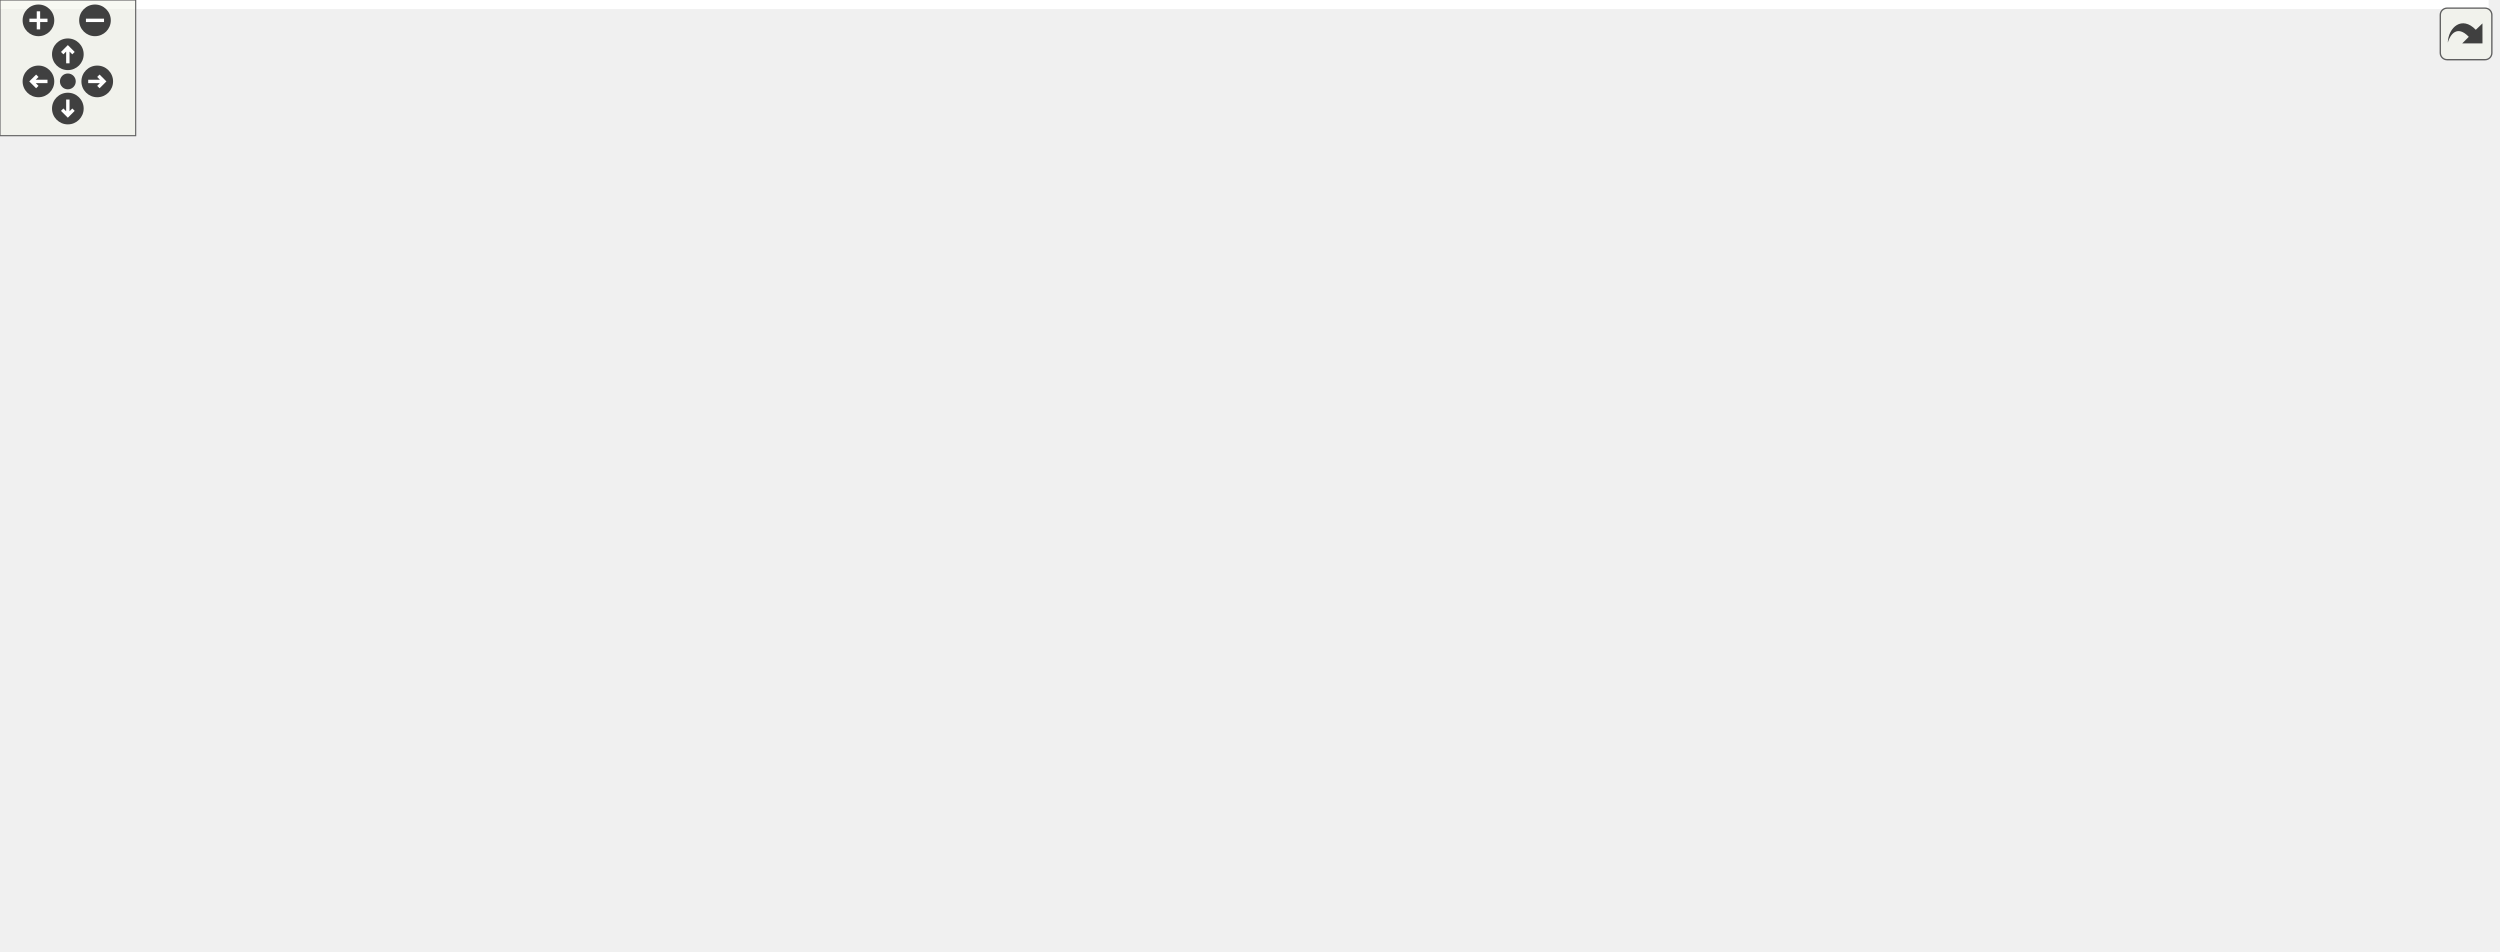
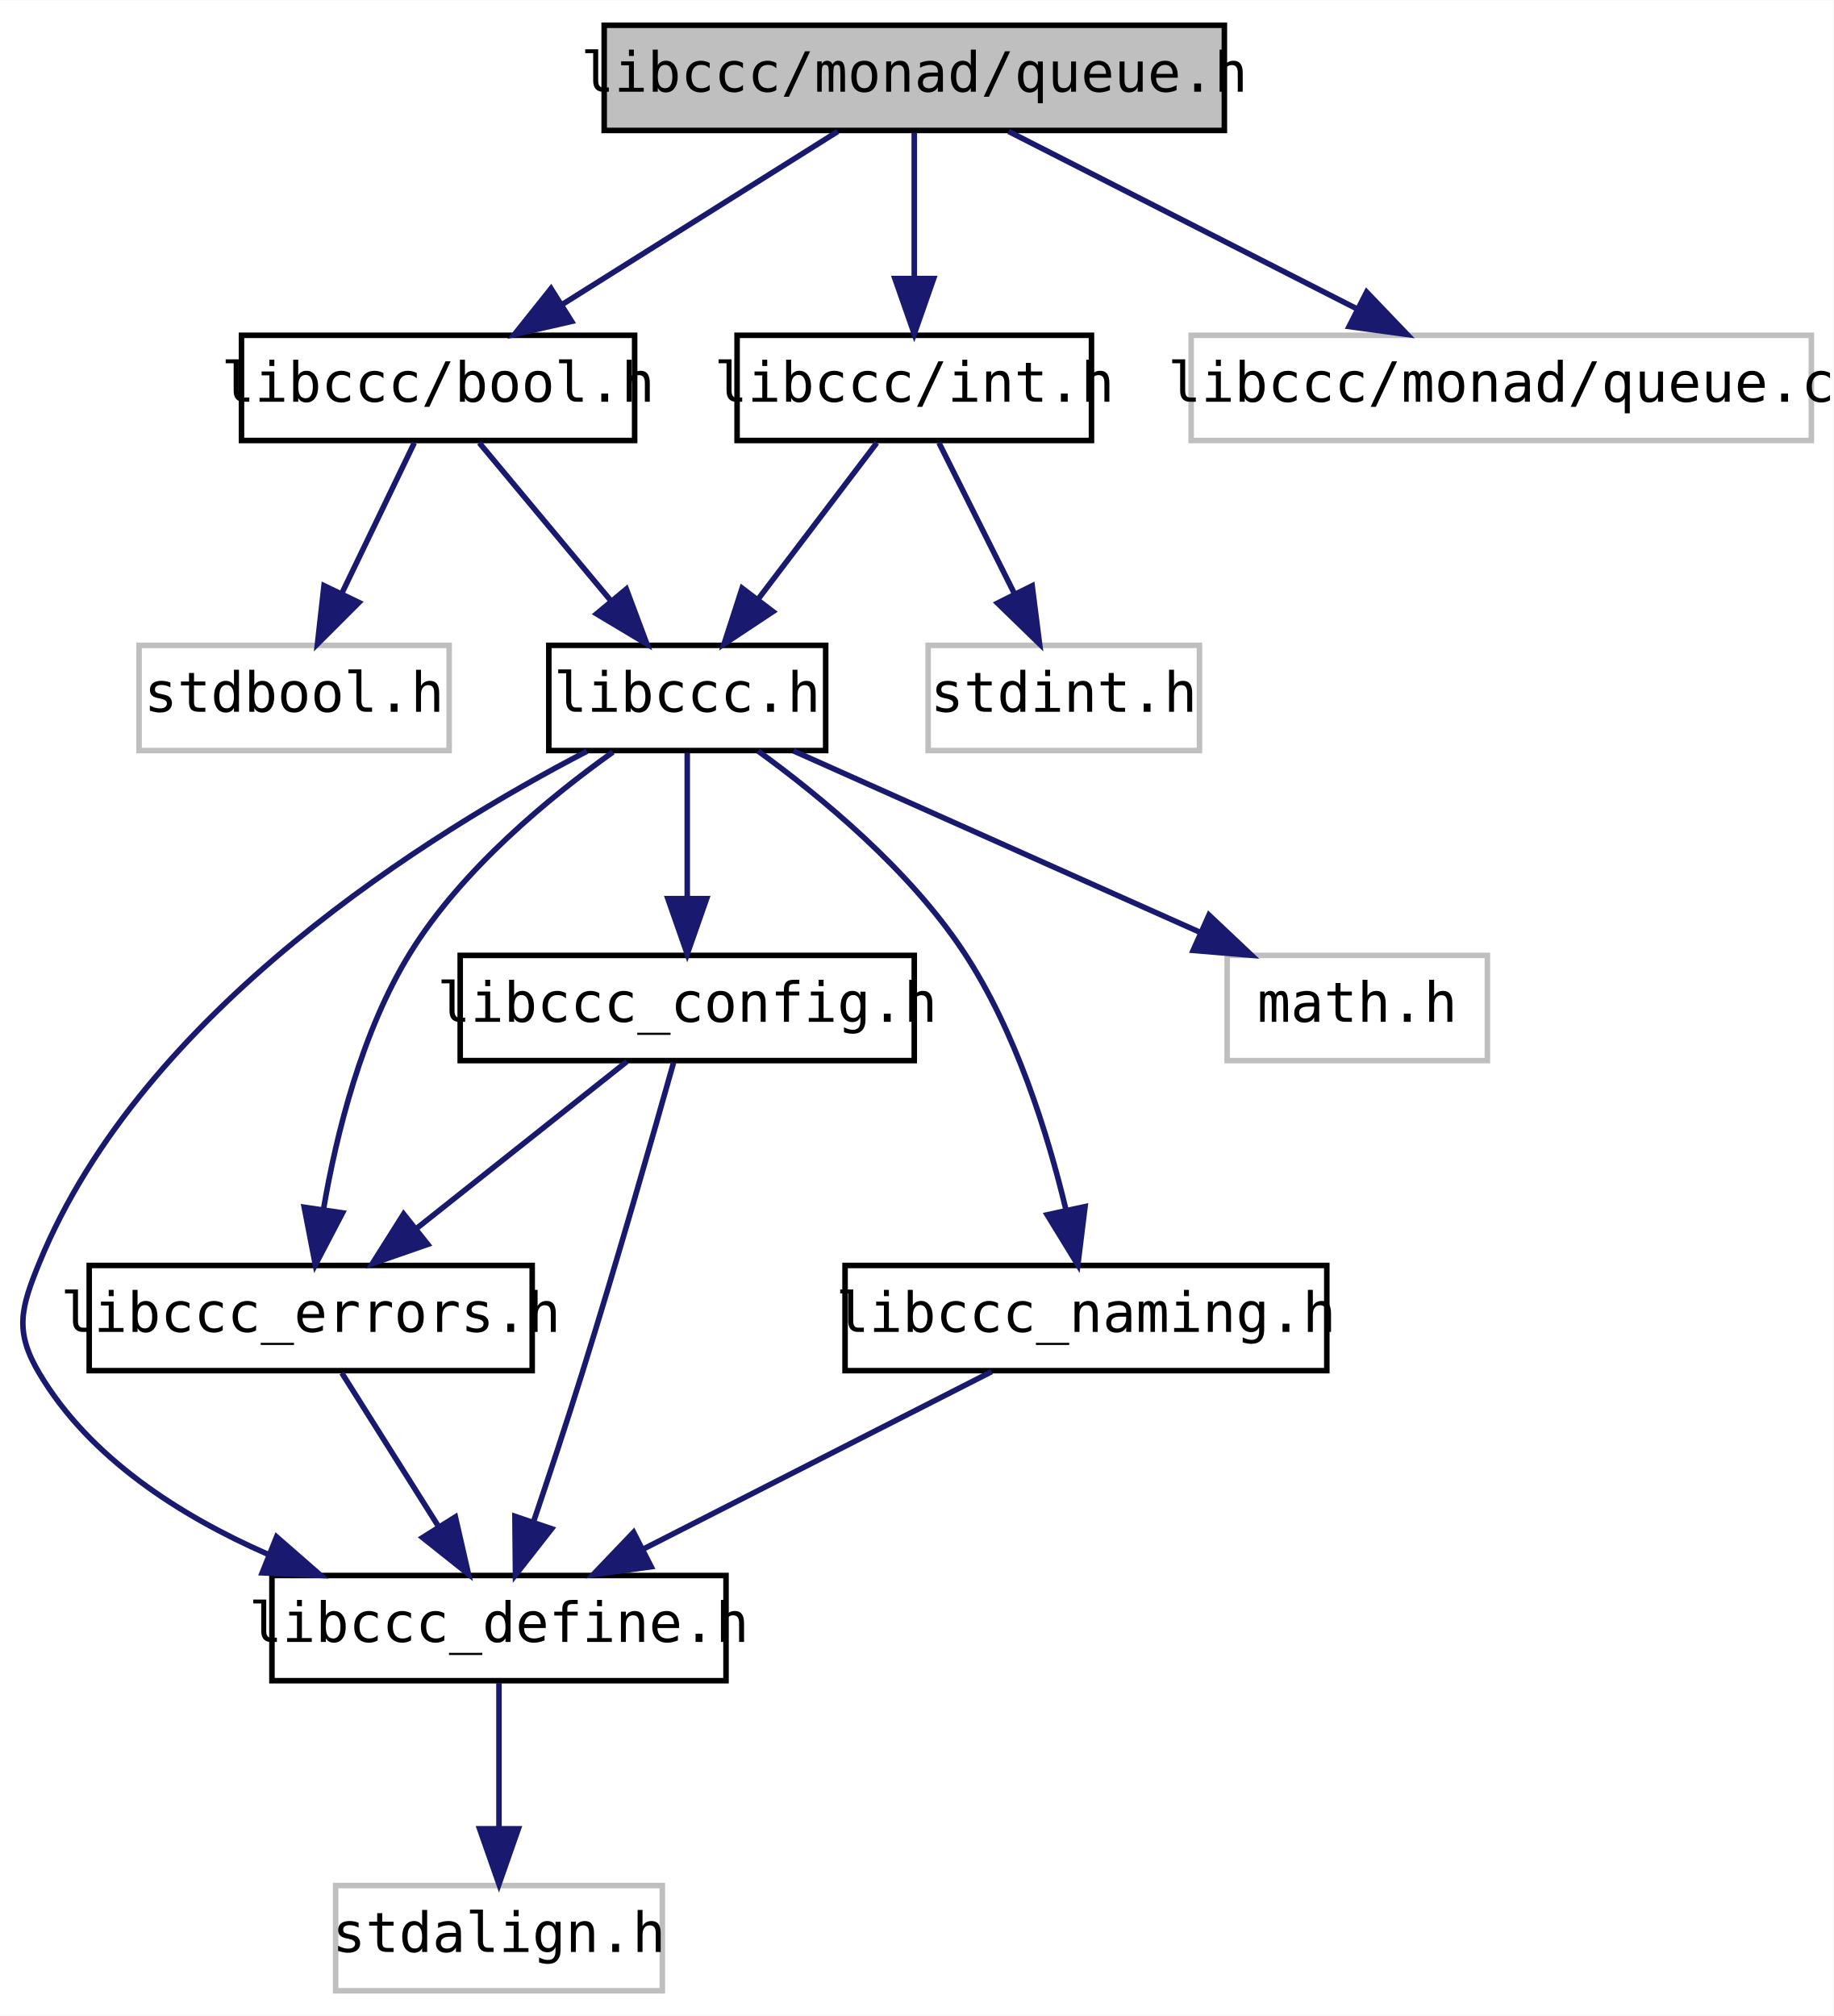
- <svg xmlns="http://www.w3.org/2000/svg" xmlns:xlink="http://www.w3.org/1999/xlink" id="main" version="1.1" xml:space="preserve">
-   <style type="text/css">
- .edge:hover path { stroke: red; }
- .edge:hover polygon { stroke: red; fill: red; }
- </style>
-   <defs>
-     <circle id="rim" cx="0" cy="0" r="7" />
-     <circle id="rim2" cx="0" cy="0" r="3.5" />
-     <g id="zoomPlus">
-       <use xlink:href="#rim" fill="#404040">
-         <set attributeName="fill" to="#808080" begin="zoomplus.mouseover" end="zoomplus.mouseout" />
-       </use>
-       <path d="M-4,0h8M0,-4v8" fill="none" stroke="white" stroke-width="1.5" pointer-events="none" />
-     </g>
-     <g id="zoomMin">
-       <use xlink:href="#rim" fill="#404040">
-         <set attributeName="fill" to="#808080" begin="zoomminus.mouseover" end="zoomminus.mouseout" />
-       </use>
-       <path d="M-4,0h8" fill="none" stroke="white" stroke-width="1.5" pointer-events="none" />
-     </g>
-     <g id="dirArrow">
-       <path fill="none" stroke="white" stroke-width="1.5" d="M0,-3.0v7 M-2.5,-0.5L0,-3.0L2.5,-0.5" />
-     </g>
-     <g id="resetDef">
-       <use xlink:href="#rim2" fill="#404040">
-         <set attributeName="fill" to="#808080" begin="reset.mouseover" end="reset.mouseout" />
-       </use>
-     </g>
-   </defs>
-   <svg id="graph" class="graph">
-     <g id="viewport">
-       <polygon fill="white" stroke="transparent" points="-4,4 -4,-360 1100.5,-360 1100.5,4 -4,4" />
-       <g id="node1" class="node">
-         <g id="a_node1">
-           <a xlink:title=" ">
-             <polygon fill="#bfbfbf" stroke="black" points="885.5,-336.5 885.5,-355.5 1007.5,-355.5 1007.5,-336.5 885.5,-336.5" />
-             <text text-anchor="middle" x="946.5" y="-343.5" font-family="Consolas" font-size="10.00">libccc/monad/queue.h</text>
-           </a>
-         </g>
-       </g>
-       <g id="node2" class="node">
-         <g id="a_node2">
-           <a xlink:href="bool_8h.html" target="_top" xlink:title=" ">
-             <polygon fill="white" stroke="black" points="271,-280.5 271,-299.5 356,-299.5 356,-280.5 271,-280.5" />
-             <text text-anchor="middle" x="313.5" y="-287.5" font-family="Consolas" font-size="10.00">libccc/bool.h</text>
-           </a>
-         </g>
-       </g>
-       <g id="edge1" class="edge">
-         <path fill="none" stroke="midnightblue" d="M885.23,-339.77C761.29,-329.2 482.75,-305.44 366.27,-295.5" />
-         <polygon fill="midnightblue" stroke="midnightblue" points="366.44,-292 356.18,-294.64 365.85,-298.98 366.44,-292" />
-       </g>
-       <g id="node13" class="node">
-         <g id="a_node13">
-           <a xlink:href="int_8h.html" target="_top" xlink:title=" ">
-             <polygon fill="white" stroke="black" points="868.5,-56.5 868.5,-75.5 948.5,-75.5 948.5,-56.5 868.5,-56.5" />
-             <text text-anchor="middle" x="908.5" y="-63.5" font-family="Consolas" font-size="10.00">libccc/int.h</text>
-           </a>
-         </g>
-       </g>
-       <g id="edge26" class="edge">
-         <path fill="none" stroke="midnightblue" d="M946.5,-336.44C946.5,-317.94 946.5,-272.81 946.5,-235 946.5,-235 946.5,-235 946.5,-177 946.5,-142.81 929.9,-105.76 918.64,-84.57" />
-         <polygon fill="midnightblue" stroke="midnightblue" points="921.68,-82.83 913.78,-75.77 915.55,-86.22 921.68,-82.83" />
-       </g>
-       <g id="node19" class="node">
-         <g id="a_node19">
-           <a xlink:title=" ">
-             <polygon fill="white" stroke="#bfbfbf" points="974.5,-280.5 974.5,-299.5 1096.5,-299.5 1096.5,-280.5 974.5,-280.5" />
-             <text text-anchor="middle" x="1035.5" y="-287.5" font-family="Consolas" font-size="10.00">libccc/monad/queue.c</text>
-           </a>
-         </g>
-       </g>
-       <g id="edge27" class="edge">
-         <path fill="none" stroke="midnightblue" d="M960.8,-336.32C974.68,-327.9 995.99,-314.97 1012.3,-305.07" />
-         <polygon fill="midnightblue" stroke="midnightblue" points="1014.5,-307.83 1021.24,-299.65 1010.87,-301.85 1014.5,-307.83" />
-       </g>
-       <g id="node3" class="node">
-         <g id="a_node3">
-           <a xlink:href="libccc_8h.html" target="_top" xlink:title=" ">
-             <polygon fill="white" stroke="black" points="284,-224.5 284,-243.5 343,-243.5 343,-224.5 284,-224.5" />
-             <text text-anchor="middle" x="313.5" y="-231.5" font-family="Consolas" font-size="10.00">libccc.h</text>
-           </a>
-         </g>
-       </g>
-       <g id="edge2" class="edge">
-         <path fill="none" stroke="midnightblue" d="M313.5,-280.08C313.5,-273.01 313.5,-262.86 313.5,-253.99" />
-         <polygon fill="midnightblue" stroke="midnightblue" points="317,-253.75 313.5,-243.75 310,-253.75 317,-253.75" />
-       </g>
-       <g id="node18" class="node">
-         <g id="a_node18">
-           <a xlink:title=" ">
-             <polygon fill="white" stroke="#bfbfbf" points="201.5,-224.5 201.5,-243.5 265.5,-243.5 265.5,-224.5 201.5,-224.5" />
-             <text text-anchor="middle" x="233.5" y="-231.5" font-family="Consolas" font-size="10.00">stdbool.h</text>
-           </a>
-         </g>
-       </g>
-       <g id="edge25" class="edge">
-         <path fill="none" stroke="midnightblue" d="M300.65,-280.32C288.28,-271.98 269.37,-259.21 254.76,-249.35" />
-         <polygon fill="midnightblue" stroke="midnightblue" points="256.57,-246.35 246.32,-243.65 252.65,-252.15 256.57,-246.35" />
-       </g>
-       <g id="node4" class="node">
-         <g id="a_node4">
-           <a xlink:href="libccc__define_8h.html" target="_top" xlink:title=" ">
-             <polygon fill="white" stroke="black" points="95,-56.5 95,-75.5 190,-75.5 190,-56.5 95,-56.5" />
-             <text text-anchor="middle" x="142.5" y="-63.5" font-family="Consolas" font-size="10.00">libccc_define.h</text>
-           </a>
-         </g>
-       </g>
-       <g id="edge3" class="edge">
-         <path fill="none" stroke="midnightblue" d="M283.77,-226.27C249.2,-217.88 195.03,-202.85 180.5,-188 153,-159.89 145.38,-112.12 143.28,-85.8" />
-         <polygon fill="midnightblue" stroke="midnightblue" points="146.76,-85.42 142.67,-75.65 139.78,-85.85 146.76,-85.42" />
-       </g>
-       <g id="node6" class="node">
-         <g id="a_node6">
-           <a xlink:href="libccc__errors_8h.html" target="_top" xlink:title=" ">
-             <polygon fill="white" stroke="black" points="0,-112.5 0,-131.5 95,-131.5 95,-112.5 0,-112.5" />
-             <text text-anchor="middle" x="47.5" y="-119.5" font-family="Consolas" font-size="10.00">libccc_errors.h</text>
-           </a>
-         </g>
-       </g>
-       <g id="edge5" class="edge">
-         <path fill="none" stroke="midnightblue" d="M283.74,-225.87C280.63,-225.2 277.5,-224.57 274.5,-224 220.2,-213.78 64.63,-229.8 28.5,-188 16.9,-174.57 25.58,-154.38 34.66,-140.07" />
-         <polygon fill="midnightblue" stroke="midnightblue" points="37.68,-141.87 40.48,-131.65 31.92,-137.89 37.68,-141.87" />
-       </g>
-       <g id="node7" class="node">
-         <g id="a_node7">
-           <a xlink:href="libccc__config_8h.html" target="_top" xlink:title=" ">
-             <polygon fill="white" stroke="black" points="38,-168.5 38,-187.5 133,-187.5 133,-168.5 38,-168.5" />
-             <text text-anchor="middle" x="85.5" y="-175.5" font-family="Consolas" font-size="10.00">libccc_config.h</text>
-           </a>
-         </g>
-       </g>
-       <g id="edge7" class="edge">
-         <path fill="none" stroke="midnightblue" d="M283.69,-225.94C244.98,-216.77 176.99,-200.67 131.6,-189.92" />
-         <polygon fill="midnightblue" stroke="midnightblue" points="132.25,-186.47 121.71,-187.58 130.63,-193.29 132.25,-186.47" />
-       </g>
-       <g id="node8" class="node">
-         <g id="a_node8">
-           <a xlink:href="libccc__naming_8h.html" target="_top" xlink:title=" ">
-             <polygon fill="white" stroke="black" points="190,-168.5 190,-187.5 285,-187.5 285,-168.5 190,-168.5" />
-             <text text-anchor="middle" x="237.5" y="-175.5" font-family="Consolas" font-size="10.00">libccc_naming.h</text>
-           </a>
-         </g>
-       </g>
-       <g id="edge10" class="edge">
-         <path fill="none" stroke="midnightblue" d="M301.29,-224.32C289.72,-216.11 272.12,-203.6 258.34,-193.81" />
-         <polygon fill="midnightblue" stroke="midnightblue" points="260.11,-190.77 249.93,-187.83 256.06,-196.48 260.11,-190.77" />
-       </g>
-       <g id="node9" class="node">
-         <g id="a_node9">
-           <a xlink:href="math_8h.html" target="_top" xlink:title=" ">
-             <polygon fill="white" stroke="black" points="502.5,-168.5 502.5,-187.5 550.5,-187.5 550.5,-168.5 502.5,-168.5" />
-             <text text-anchor="middle" x="526.5" y="-175.5" font-family="Consolas" font-size="10.00">math.h</text>
-           </a>
-         </g>
-       </g>
-       <g id="edge12" class="edge">
-         <path fill="none" stroke="midnightblue" d="M343.12,-225.49C382.32,-215.55 451.28,-198.07 492.54,-187.61" />
-         <polygon fill="midnightblue" stroke="midnightblue" points="493.57,-190.96 502.4,-185.11 491.85,-184.17 493.57,-190.96" />
-       </g>
-       <g id="node5" class="node">
-         <g id="a_node5">
-           <a xlink:title=" ">
-             <polygon fill="white" stroke="#bfbfbf" points="108,-0.5 108,-19.5 177,-19.5 177,-0.5 108,-0.5" />
-             <text text-anchor="middle" x="142.5" y="-7.5" font-family="Consolas" font-size="10.00">stdalign.h</text>
-           </a>
-         </g>
-       </g>
-       <g id="edge4" class="edge">
-         <path fill="none" stroke="midnightblue" d="M142.5,-56.08C142.5,-49.01 142.5,-38.86 142.5,-29.99" />
-         <polygon fill="midnightblue" stroke="midnightblue" points="146,-29.75 142.5,-19.75 139,-29.75 146,-29.75" />
-       </g>
-       <g id="edge6" class="edge">
-         <path fill="none" stroke="midnightblue" d="M62.76,-112.32C77.72,-103.82 100.75,-90.73 118.23,-80.8" />
-         <polygon fill="midnightblue" stroke="midnightblue" points="120.31,-83.64 127.27,-75.65 116.85,-77.55 120.31,-83.64" />
-       </g>
-       <g id="edge8" class="edge">
-         <path fill="none" stroke="midnightblue" d="M89.97,-168.37C99.3,-150.38 120.97,-108.55 133.37,-84.63" />
-         <polygon fill="midnightblue" stroke="midnightblue" points="136.55,-86.08 138.05,-75.59 130.34,-82.86 136.55,-86.08" />
-       </g>
-       <g id="edge9" class="edge">
-         <path fill="none" stroke="midnightblue" d="M79.23,-168.08C73.86,-160.46 65.98,-149.26 59.42,-139.94" />
-         <polygon fill="midnightblue" stroke="midnightblue" points="62.28,-137.91 53.66,-131.75 56.55,-141.94 62.28,-137.91" />
-       </g>
-       <g id="edge11" class="edge">
-         <path fill="none" stroke="midnightblue" d="M230.05,-168.37C214.23,-150.05 177.09,-107.05 156.63,-83.36" />
-         <polygon fill="midnightblue" stroke="midnightblue" points="159.1,-80.87 149.92,-75.59 153.81,-85.45 159.1,-80.87" />
-       </g>
-       <g id="node10" class="node">
-         <g id="a_node10">
-           <a xlink:href="constants_8h.html" target="_top" xlink:title=" ">
-             <polygon fill="white" stroke="black" points="313,-112.5 313,-131.5 450,-131.5 450,-112.5 313,-112.5" />
-             <text text-anchor="middle" x="381.5" y="-119.5" font-family="Consolas" font-size="10.00">libccc/math/constants.h</text>
-           </a>
-         </g>
-       </g>
-       <g id="edge13" class="edge">
-         <path fill="none" stroke="midnightblue" d="M503.52,-168.44C479.34,-159.44 441.08,-145.19 413.85,-135.05" />
-         <polygon fill="midnightblue" stroke="midnightblue" points="414.96,-131.73 404.37,-131.52 412.52,-138.29 414.96,-131.73" />
-       </g>
-       <g id="node12" class="node">
-         <g id="a_node12">
-           <a xlink:href="math_2int_8h.html" target="_top" xlink:title=" ">
-             <polygon fill="white" stroke="black" points="736.5,-112.5 736.5,-131.5 842.5,-131.5 842.5,-112.5 736.5,-112.5" />
-             <text text-anchor="middle" x="789.5" y="-119.5" font-family="Consolas" font-size="10.00">libccc/math/int.h</text>
-           </a>
-         </g>
-       </g>
-       <g id="edge16" class="edge">
-         <path fill="none" stroke="midnightblue" d="M550.77,-172.02C593.12,-163.32 681.37,-145.2 737.9,-133.6" />
-         <polygon fill="midnightblue" stroke="midnightblue" points="738.63,-137.02 747.72,-131.58 737.22,-130.16 738.63,-137.02" />
-       </g>
-       <g id="node15" class="node">
-         <g id="a_node15">
-           <a xlink:href="math_2fixed_8h.html" target="_top" xlink:title=" ">
-             <polygon fill="white" stroke="black" points="602.5,-112.5 602.5,-131.5 718.5,-131.5 718.5,-112.5 602.5,-112.5" />
-             <text text-anchor="middle" x="660.5" y="-119.5" font-family="Consolas" font-size="10.00">libccc/math/fixed.h</text>
-           </a>
-         </g>
-       </g>
-       <g id="edge20" class="edge">
-         <path fill="none" stroke="midnightblue" d="M547.73,-168.44C569.88,-159.52 604.82,-145.44 629.94,-135.32" />
-         <polygon fill="midnightblue" stroke="midnightblue" points="631.4,-138.5 639.37,-131.52 628.78,-132.01 631.4,-138.5" />
-       </g>
-       <g id="node17" class="node">
-         <g id="a_node17">
-           <a xlink:href="math_2float_8h.html" target="_top" xlink:title=" ">
-             <polygon fill="white" stroke="black" points="468.5,-112.5 468.5,-131.5 584.5,-131.5 584.5,-112.5 468.5,-112.5" />
-             <text text-anchor="middle" x="526.5" y="-119.5" font-family="Consolas" font-size="10.00">libccc/math/float.h</text>
-           </a>
-         </g>
-       </g>
-       <g id="edge23" class="edge">
-         <path fill="none" stroke="midnightblue" d="M526.5,-168.08C526.5,-161.01 526.5,-150.86 526.5,-141.99" />
-         <polygon fill="midnightblue" stroke="midnightblue" points="530,-141.75 526.5,-131.75 523,-141.75 530,-141.75" />
-       </g>
-       <g id="node11" class="node">
-         <g id="a_node11">
-           <a xlink:href="float_8h.html" target="_top" xlink:title=" ">
-             <polygon fill="white" stroke="black" points="336.5,-56.5 336.5,-75.5 426.5,-75.5 426.5,-56.5 336.5,-56.5" />
-             <text text-anchor="middle" x="381.5" y="-63.5" font-family="Consolas" font-size="10.00">libccc/float.h</text>
-           </a>
-         </g>
-       </g>
-       <g id="edge14" class="edge">
-         <path fill="none" stroke="midnightblue" d="M381.5,-112.08C381.5,-105.01 381.5,-94.86 381.5,-85.99" />
-         <polygon fill="midnightblue" stroke="midnightblue" points="385,-85.75 381.5,-75.75 378,-85.75 385,-85.75" />
-       </g>
-       <g id="edge15" class="edge">
-         <path fill="none" stroke="midnightblue" d="M352.38,-75.56C334.86,-82.38 313.98,-93.86 303.5,-112 284.77,-144.42 296.85,-190.1 306,-215.04" />
-         <polygon fill="midnightblue" stroke="midnightblue" points="302.74,-216.31 309.64,-224.35 309.26,-213.77 302.74,-216.31" />
-       </g>
-       <g id="edge17" class="edge">
-         <path fill="none" stroke="midnightblue" d="M808.36,-112.44C827.77,-103.64 858.23,-89.81 880.46,-79.72" />
-         <polygon fill="midnightblue" stroke="midnightblue" points="882.07,-82.84 889.73,-75.52 879.18,-76.46 882.07,-82.84" />
-       </g>
-       <g id="edge19" class="edge">
-         <path fill="none" stroke="midnightblue" d="M904.67,-75.87C898.55,-89.26 885.51,-114.91 868.5,-132 835.27,-165.39 823.12,-172.89 778.5,-188 700.03,-214.58 450.64,-227.39 353.13,-231.49" />
-         <polygon fill="midnightblue" stroke="midnightblue" points="352.93,-227.99 343.09,-231.9 353.22,-234.99 352.93,-227.99" />
-       </g>
-       <g id="node14" class="node">
-         <g id="a_node14">
-           <a xlink:title=" ">
-             <polygon fill="white" stroke="#bfbfbf" points="879,-0.5 879,-19.5 938,-19.5 938,-0.5 879,-0.5" />
-             <text text-anchor="middle" x="908.5" y="-7.5" font-family="Consolas" font-size="10.00">stdint.h</text>
-           </a>
-         </g>
-       </g>
-       <g id="edge18" class="edge">
-         <path fill="none" stroke="midnightblue" d="M908.5,-56.08C908.5,-49.01 908.5,-38.86 908.5,-29.99" />
-         <polygon fill="midnightblue" stroke="midnightblue" points="912,-29.75 908.5,-19.75 905,-29.75 912,-29.75" />
-       </g>
-       <g id="node16" class="node">
-         <g id="a_node16">
-           <a xlink:href="fixed_8h.html" target="_top" xlink:title=" ">
-             <polygon fill="white" stroke="black" points="687.5,-56.5 687.5,-75.5 777.5,-75.5 777.5,-56.5 687.5,-56.5" />
-             <text text-anchor="middle" x="732.5" y="-63.5" font-family="Consolas" font-size="10.00">libccc/fixed.h</text>
-           </a>
-         </g>
-       </g>
-       <g id="edge21" class="edge">
-         <path fill="none" stroke="midnightblue" d="M672.07,-112.32C682.92,-104.18 699.38,-91.84 712.38,-82.09" />
-         <polygon fill="midnightblue" stroke="midnightblue" points="714.82,-84.63 720.72,-75.83 710.62,-79.03 714.82,-84.63" />
-       </g>
-       <g id="edge22" class="edge">
-         <path fill="none" stroke="midnightblue" d="M777.88,-74.79C821.02,-84.16 875.94,-102.42 851.5,-132 787.95,-208.9 466.79,-227.6 353.3,-231.84" />
-         <polygon fill="midnightblue" stroke="midnightblue" points="353.16,-228.34 343.29,-232.19 353.41,-235.33 353.16,-228.34" />
-       </g>
-       <g id="edge24" class="edge">
-         <path fill="none" stroke="midnightblue" d="M503.52,-112.44C479.34,-103.44 441.08,-89.19 413.85,-79.05" />
-         <polygon fill="midnightblue" stroke="midnightblue" points="414.96,-75.73 404.37,-75.52 412.52,-82.29 414.96,-75.73" />
+ <svg xmlns="http://www.w3.org/2000/svg" xmlns:xlink="http://www.w3.org/1999/xlink" width="331pt" height="364pt" viewBox="0.00 0.00 331.11 364.00">
+   <g id="graph0" class="graph" transform="scale(1 1) rotate(0) translate(4 360)">
+     <polygon fill="white" stroke="transparent" points="-4,4 -4,-360 327.11,-360 327.11,4 -4,4" />
+     <g id="node1" class="node">
+       <g id="a_node1">
+         <a xlink:title=" ">
+           <polygon fill="#bfbfbf" stroke="black" points="105.11,-336.5 105.11,-355.5 217.11,-355.5 217.11,-336.5 105.11,-336.5" />
+           <text text-anchor="middle" x="161.11" y="-343.5" font-family="Consolas" font-size="10.00">libccc/monad/queue.h</text>
+         </a>
      </g>
    </g>
-   </svg>
-   <g id="navigator" transform="translate(0 0)" fill="#404254">
-     <rect fill="#f2f5e9" fill-opacity="0.5" stroke="#606060" stroke-width=".5" x="0" y="0" width="60" height="60" />
-     <use id="zoomplus" xlink:href="#zoomPlus" x="17" y="9" />
-     <use id="zoomminus" xlink:href="#zoomMin" x="42" y="9" />
-     <use id="reset" xlink:href="#resetDef" x="30" y="36" />
-     <g id="arrowUp" xlink:href="#dirArrow" transform="translate(30 24)">
-       <use xlink:href="#rim" fill="#404040">
-         <set attributeName="fill" to="#808080" begin="arrowUp.mouseover" end="arrowUp.mouseout" />
-       </use>
-       <path fill="none" stroke="white" stroke-width="1.5" d="M0,-3.0v7 M-2.5,-0.5L0,-3.0L2.5,-0.5" />
+     <g id="node2" class="node">
+       <g id="a_node2">
+         <a xlink:href="$bool_8h.html" xlink:title=" ">
+           <polygon fill="white" stroke="black" points="39.61,-280.5 39.61,-299.5 110.61,-299.5 110.61,-280.5 39.61,-280.5" />
+           <text text-anchor="middle" x="75.11" y="-287.5" font-family="Consolas" font-size="10.00">libccc/bool.h</text>
+         </a>
+       </g>
    </g>
-     <g id="arrowRight" xlink:href="#dirArrow" transform="rotate(90) translate(36 -43)">
-       <use xlink:href="#rim" fill="#404040">
-         <set attributeName="fill" to="#808080" begin="arrowRight.mouseover" end="arrowRight.mouseout" />
-       </use>
-       <path fill="none" stroke="white" stroke-width="1.5" d="M0,-3.0v7 M-2.5,-0.5L0,-3.0L2.5,-0.5" />
+     <g id="edge1" class="edge">
+       <path fill="none" stroke="midnightblue" d="M147.3,-336.32C133.88,-327.9 113.29,-314.97 97.53,-305.07" />
+       <polygon fill="midnightblue" stroke="midnightblue" points="99.23,-302.01 88.9,-299.65 95.51,-307.94 99.23,-302.01" />
    </g>
-     <g id="arrowDown" xlink:href="#dirArrow" transform="rotate(180) translate(-30 -48)">
-       <use xlink:href="#rim" fill="#404040">
-         <set attributeName="fill" to="#808080" begin="arrowDown.mouseover" end="arrowDown.mouseout" />
-       </use>
-       <path fill="none" stroke="white" stroke-width="1.5" d="M0,-3.0v7 M-2.5,-0.5L0,-3.0L2.5,-0.5" />
+     <g id="node11" class="node">
+       <g id="a_node11">
+         <a xlink:href="$int_8h.html" xlink:title=" ">
+           <polygon fill="white" stroke="black" points="129.11,-280.5 129.11,-299.5 193.11,-299.5 193.11,-280.5 129.11,-280.5" />
+           <text text-anchor="middle" x="161.11" y="-287.5" font-family="Consolas" font-size="10.00">libccc/int.h</text>
+         </a>
+       </g>
    </g>
-     <g id="arrowLeft" xlink:href="#dirArrow" transform="rotate(270) translate(-36 17)">
-       <use xlink:href="#rim" fill="#404040">
-         <set attributeName="fill" to="#808080" begin="arrowLeft.mouseover" end="arrowLeft.mouseout" />
-       </use>
-       <path fill="none" stroke="white" stroke-width="1.5" d="M0,-3.0v7 M-2.5,-0.5L0,-3.0L2.5,-0.5" />
+     <g id="edge14" class="edge">
+       <path fill="none" stroke="midnightblue" d="M161.11,-336.08C161.11,-329.01 161.11,-318.86 161.11,-309.99" />
+       <polygon fill="midnightblue" stroke="midnightblue" points="164.61,-309.75 161.11,-299.75 157.61,-309.75 164.61,-309.75" />
+     </g>
+     <g id="node13" class="node">
+       <g id="a_node13">
+         <a xlink:title=" ">
+           <polygon fill="white" stroke="#bfbfbf" points="211.11,-280.5 211.11,-299.5 323.11,-299.5 323.11,-280.5 211.11,-280.5" />
+           <text text-anchor="middle" x="267.11" y="-287.5" font-family="Consolas" font-size="10.00">libccc/monad/queue.c</text>
+         </a>
+       </g>
+     </g>
+     <g id="edge17" class="edge">
+       <path fill="none" stroke="midnightblue" d="M178.15,-336.32C195.14,-327.66 221.49,-314.24 241.11,-304.25" />
+       <polygon fill="midnightblue" stroke="midnightblue" points="242.8,-307.31 250.13,-299.65 239.63,-301.08 242.8,-307.31" />
+     </g>
+     <g id="node3" class="node">
+       <g id="a_node3">
+         <a xlink:href="$libccc_8h.html" xlink:title=" ">
+           <polygon fill="white" stroke="black" points="95.11,-224.5 95.11,-243.5 145.11,-243.5 145.11,-224.5 95.11,-224.5" />
+           <text text-anchor="middle" x="120.11" y="-231.5" font-family="Consolas" font-size="10.00">libccc.h</text>
+         </a>
+       </g>
+     </g>
+     <g id="edge2" class="edge">
+       <path fill="none" stroke="midnightblue" d="M82.55,-280.08C88.97,-272.38 98.42,-261.03 106.24,-251.65" />
+       <polygon fill="midnightblue" stroke="midnightblue" points="109.11,-253.67 112.82,-243.75 103.73,-249.19 109.11,-253.67" />
+     </g>
+     <g id="node10" class="node">
+       <g id="a_node10">
+         <a xlink:title=" ">
+           <polygon fill="white" stroke="#bfbfbf" points="21.11,-224.5 21.11,-243.5 77.11,-243.5 77.11,-224.5 21.11,-224.5" />
+           <text text-anchor="middle" x="49.11" y="-231.5" font-family="Consolas" font-size="10.00">stdbool.h</text>
+         </a>
+       </g>
+     </g>
+     <g id="edge13" class="edge">
+       <path fill="none" stroke="midnightblue" d="M70.82,-280.08C67.26,-272.69 62.09,-261.95 57.69,-252.81" />
+       <polygon fill="midnightblue" stroke="midnightblue" points="60.82,-251.24 53.33,-243.75 54.51,-254.28 60.82,-251.24" />
+     </g>
+     <g id="node4" class="node">
+       <g id="a_node4">
+         <a xlink:href="$libccc__define_8h.html" xlink:title=" ">
+           <polygon fill="white" stroke="black" points="45.11,-56.5 45.11,-75.5 127.11,-75.5 127.11,-56.5 45.11,-56.5" />
+           <text text-anchor="middle" x="86.11" y="-63.5" font-family="Consolas" font-size="10.00">libccc_define.h</text>
+         </a>
+       </g>
+     </g>
+     <g id="edge3" class="edge">
+       <path fill="none" stroke="midnightblue" d="M101.99,-224.37C74.07,-209.88 21.8,-177.7 3.11,-132 -0.25,-123.77 -1.43,-119.64 3.11,-112 12.21,-96.72 28.5,-86.31 44.26,-79.39" />
+       <polygon fill="midnightblue" stroke="midnightblue" points="45.95,-82.48 53.93,-75.51 43.35,-75.98 45.95,-82.48" />
+     </g>
+     <g id="node6" class="node">
+       <g id="a_node6">
+         <a xlink:href="$libccc__errors_8h.html" xlink:title=" ">
+           <polygon fill="white" stroke="black" points="12.11,-112.5 12.11,-131.5 92.11,-131.5 92.11,-112.5 12.11,-112.5" />
+           <text text-anchor="middle" x="52.11" y="-119.5" font-family="Consolas" font-size="10.00">libccc_errors.h</text>
+         </a>
+       </g>
+     </g>
+     <g id="edge5" class="edge">
+       <path fill="none" stroke="midnightblue" d="M106.69,-224.23C95.33,-216.13 79.45,-203.1 70.11,-188 61.35,-173.84 56.77,-155.36 54.43,-141.72" />
+       <polygon fill="midnightblue" stroke="midnightblue" points="57.86,-141 52.95,-131.61 50.94,-142.01 57.86,-141" />
+     </g>
+     <g id="node7" class="node">
+       <g id="a_node7">
+         <a xlink:href="$libccc__config_8h.html" xlink:title=" ">
+           <polygon fill="white" stroke="black" points="79.11,-168.5 79.11,-187.5 161.11,-187.5 161.11,-168.5 79.11,-168.5" />
+           <text text-anchor="middle" x="120.11" y="-175.5" font-family="Consolas" font-size="10.00">libccc_config.h</text>
+         </a>
+       </g>
+     </g>
+     <g id="edge7" class="edge">
+       <path fill="none" stroke="midnightblue" d="M120.11,-224.08C120.11,-217.01 120.11,-206.86 120.11,-197.99" />
+       <polygon fill="midnightblue" stroke="midnightblue" points="123.61,-197.75 120.11,-187.75 116.61,-197.75 123.61,-197.75" />
+     </g>
+     <g id="node8" class="node">
+       <g id="a_node8">
+         <a xlink:href="$libccc__naming_8h.html" xlink:title=" ">
+           <polygon fill="white" stroke="black" points="148.61,-112.5 148.61,-131.5 235.61,-131.5 235.61,-112.5 148.61,-112.5" />
+           <text text-anchor="middle" x="192.11" y="-119.5" font-family="Consolas" font-size="10.00">libccc_naming.h</text>
+         </a>
+       </g>
+     </g>
+     <g id="edge10" class="edge">
+       <path fill="none" stroke="midnightblue" d="M132.89,-224.42C144.14,-216.26 160.23,-203.02 170.11,-188 179.43,-173.85 185.18,-155.37 188.46,-141.73" />
+       <polygon fill="midnightblue" stroke="midnightblue" points="191.95,-142.13 190.65,-131.61 185.11,-140.65 191.95,-142.13" />
+     </g>
+     <g id="node9" class="node">
+       <g id="a_node9">
+         <a xlink:title=" ">
+           <polygon fill="white" stroke="#bfbfbf" points="217.61,-168.5 217.61,-187.5 264.61,-187.5 264.61,-168.5 217.61,-168.5" />
+           <text text-anchor="middle" x="241.11" y="-175.5" font-family="Consolas" font-size="10.00">math.h</text>
+         </a>
+       </g>
+     </g>
+     <g id="edge12" class="edge">
+       <path fill="none" stroke="midnightblue" d="M139.29,-224.44C159.02,-215.64 190,-201.81 212.61,-191.72" />
+       <polygon fill="midnightblue" stroke="midnightblue" points="214.33,-194.79 222.03,-187.52 211.47,-188.4 214.33,-194.79" />
+     </g>
+     <g id="node5" class="node">
+       <g id="a_node5">
+         <a xlink:title=" ">
+           <polygon fill="white" stroke="#bfbfbf" points="56.61,-0.5 56.61,-19.5 115.61,-19.5 115.61,-0.5 56.61,-0.5" />
+           <text text-anchor="middle" x="86.11" y="-7.5" font-family="Consolas" font-size="10.00">stdalign.h</text>
+         </a>
+       </g>
+     </g>
+     <g id="edge4" class="edge">
+       <path fill="none" stroke="midnightblue" d="M86.11,-56.08C86.11,-49.01 86.11,-38.86 86.11,-29.99" />
+       <polygon fill="midnightblue" stroke="midnightblue" points="89.61,-29.75 86.11,-19.75 82.61,-29.75 89.61,-29.75" />
+     </g>
+     <g id="edge6" class="edge">
+       <path fill="none" stroke="midnightblue" d="M57.73,-112.08C62.48,-104.53 69.43,-93.49 75.27,-84.23" />
+       <polygon fill="midnightblue" stroke="midnightblue" points="78.24,-86.08 80.6,-75.75 72.31,-82.35 78.24,-86.08" />
+     </g>
+     <g id="edge8" class="edge">
+       <path fill="none" stroke="midnightblue" d="M117.64,-168.14C114.11,-155.6 107.36,-131.97 101.11,-112 98.35,-103.15 95.11,-93.37 92.35,-85.2" />
+       <polygon fill="midnightblue" stroke="midnightblue" points="95.62,-83.94 89.09,-75.6 88.99,-86.19 95.62,-83.94" />
+     </g>
+     <g id="edge9" class="edge">
+       <path fill="none" stroke="midnightblue" d="M109.19,-168.32C98.94,-160.18 83.39,-147.84 71.11,-138.09" />
+       <polygon fill="midnightblue" stroke="midnightblue" points="73.25,-135.31 63.24,-131.83 68.89,-140.79 73.25,-135.31" />
+     </g>
+     <g id="edge11" class="edge">
+       <path fill="none" stroke="midnightblue" d="M175.08,-112.32C158.08,-103.66 131.74,-90.24 112.12,-80.25" />
+       <polygon fill="midnightblue" stroke="midnightblue" points="113.6,-77.08 103.1,-75.65 110.42,-83.31 113.6,-77.08" />
+     </g>
+     <g id="edge16" class="edge">
+       <path fill="none" stroke="midnightblue" d="M154.34,-280.08C148.55,-272.46 140.06,-261.26 132.98,-251.94" />
+       <polygon fill="midnightblue" stroke="midnightblue" points="135.59,-249.6 126.76,-243.75 130.02,-253.83 135.59,-249.6" />
+     </g>
+     <g id="node12" class="node">
+       <g id="a_node12">
+         <a xlink:title=" ">
+           <polygon fill="white" stroke="#bfbfbf" points="163.61,-224.5 163.61,-243.5 212.61,-243.5 212.61,-224.5 163.61,-224.5" />
+           <text text-anchor="middle" x="188.11" y="-231.5" font-family="Consolas" font-size="10.00">stdint.h</text>
+         </a>
+       </g>
+     </g>
+     <g id="edge15" class="edge">
+       <path fill="none" stroke="midnightblue" d="M165.57,-280.08C169.27,-272.69 174.64,-261.95 179.21,-252.81" />
+       <polygon fill="midnightblue" stroke="midnightblue" points="182.4,-254.26 183.74,-243.75 176.14,-251.13 182.4,-254.26" />
    </g>
  </g>
-   <svg viewBox="0 0 15 15" width="100%" height="30px" preserveAspectRatio="xMaxYMin meet">
-     <g id="arrow_out" transform="scale(0.3 0.3)">
-       <a xlink:href="queue_8h__incl_org.svg" target="_base">
-         <rect id="button" ry="5" rx="5" y="6" x="6" height="38" width="38" fill="#f2f5e9" fill-opacity="0.5" stroke="#606060" stroke-width="1.0" />
-         <path id="arrow" d="M 11.5,31.437 C 11.94,20.098 22.043,11.323 32.159,21.979 L 37.069,17.246 C 37.069,17.246 37.088,32 37.088,32 L 22.16,31.978 C 22.16,31.978 26.998,27.14 26.998,27.14 C 18.529,18.264 13.292,25.23 11.5,31.437 z" style="fill:#404040;" />
-       </a>
-     </g>
-   </svg>
</svg>
